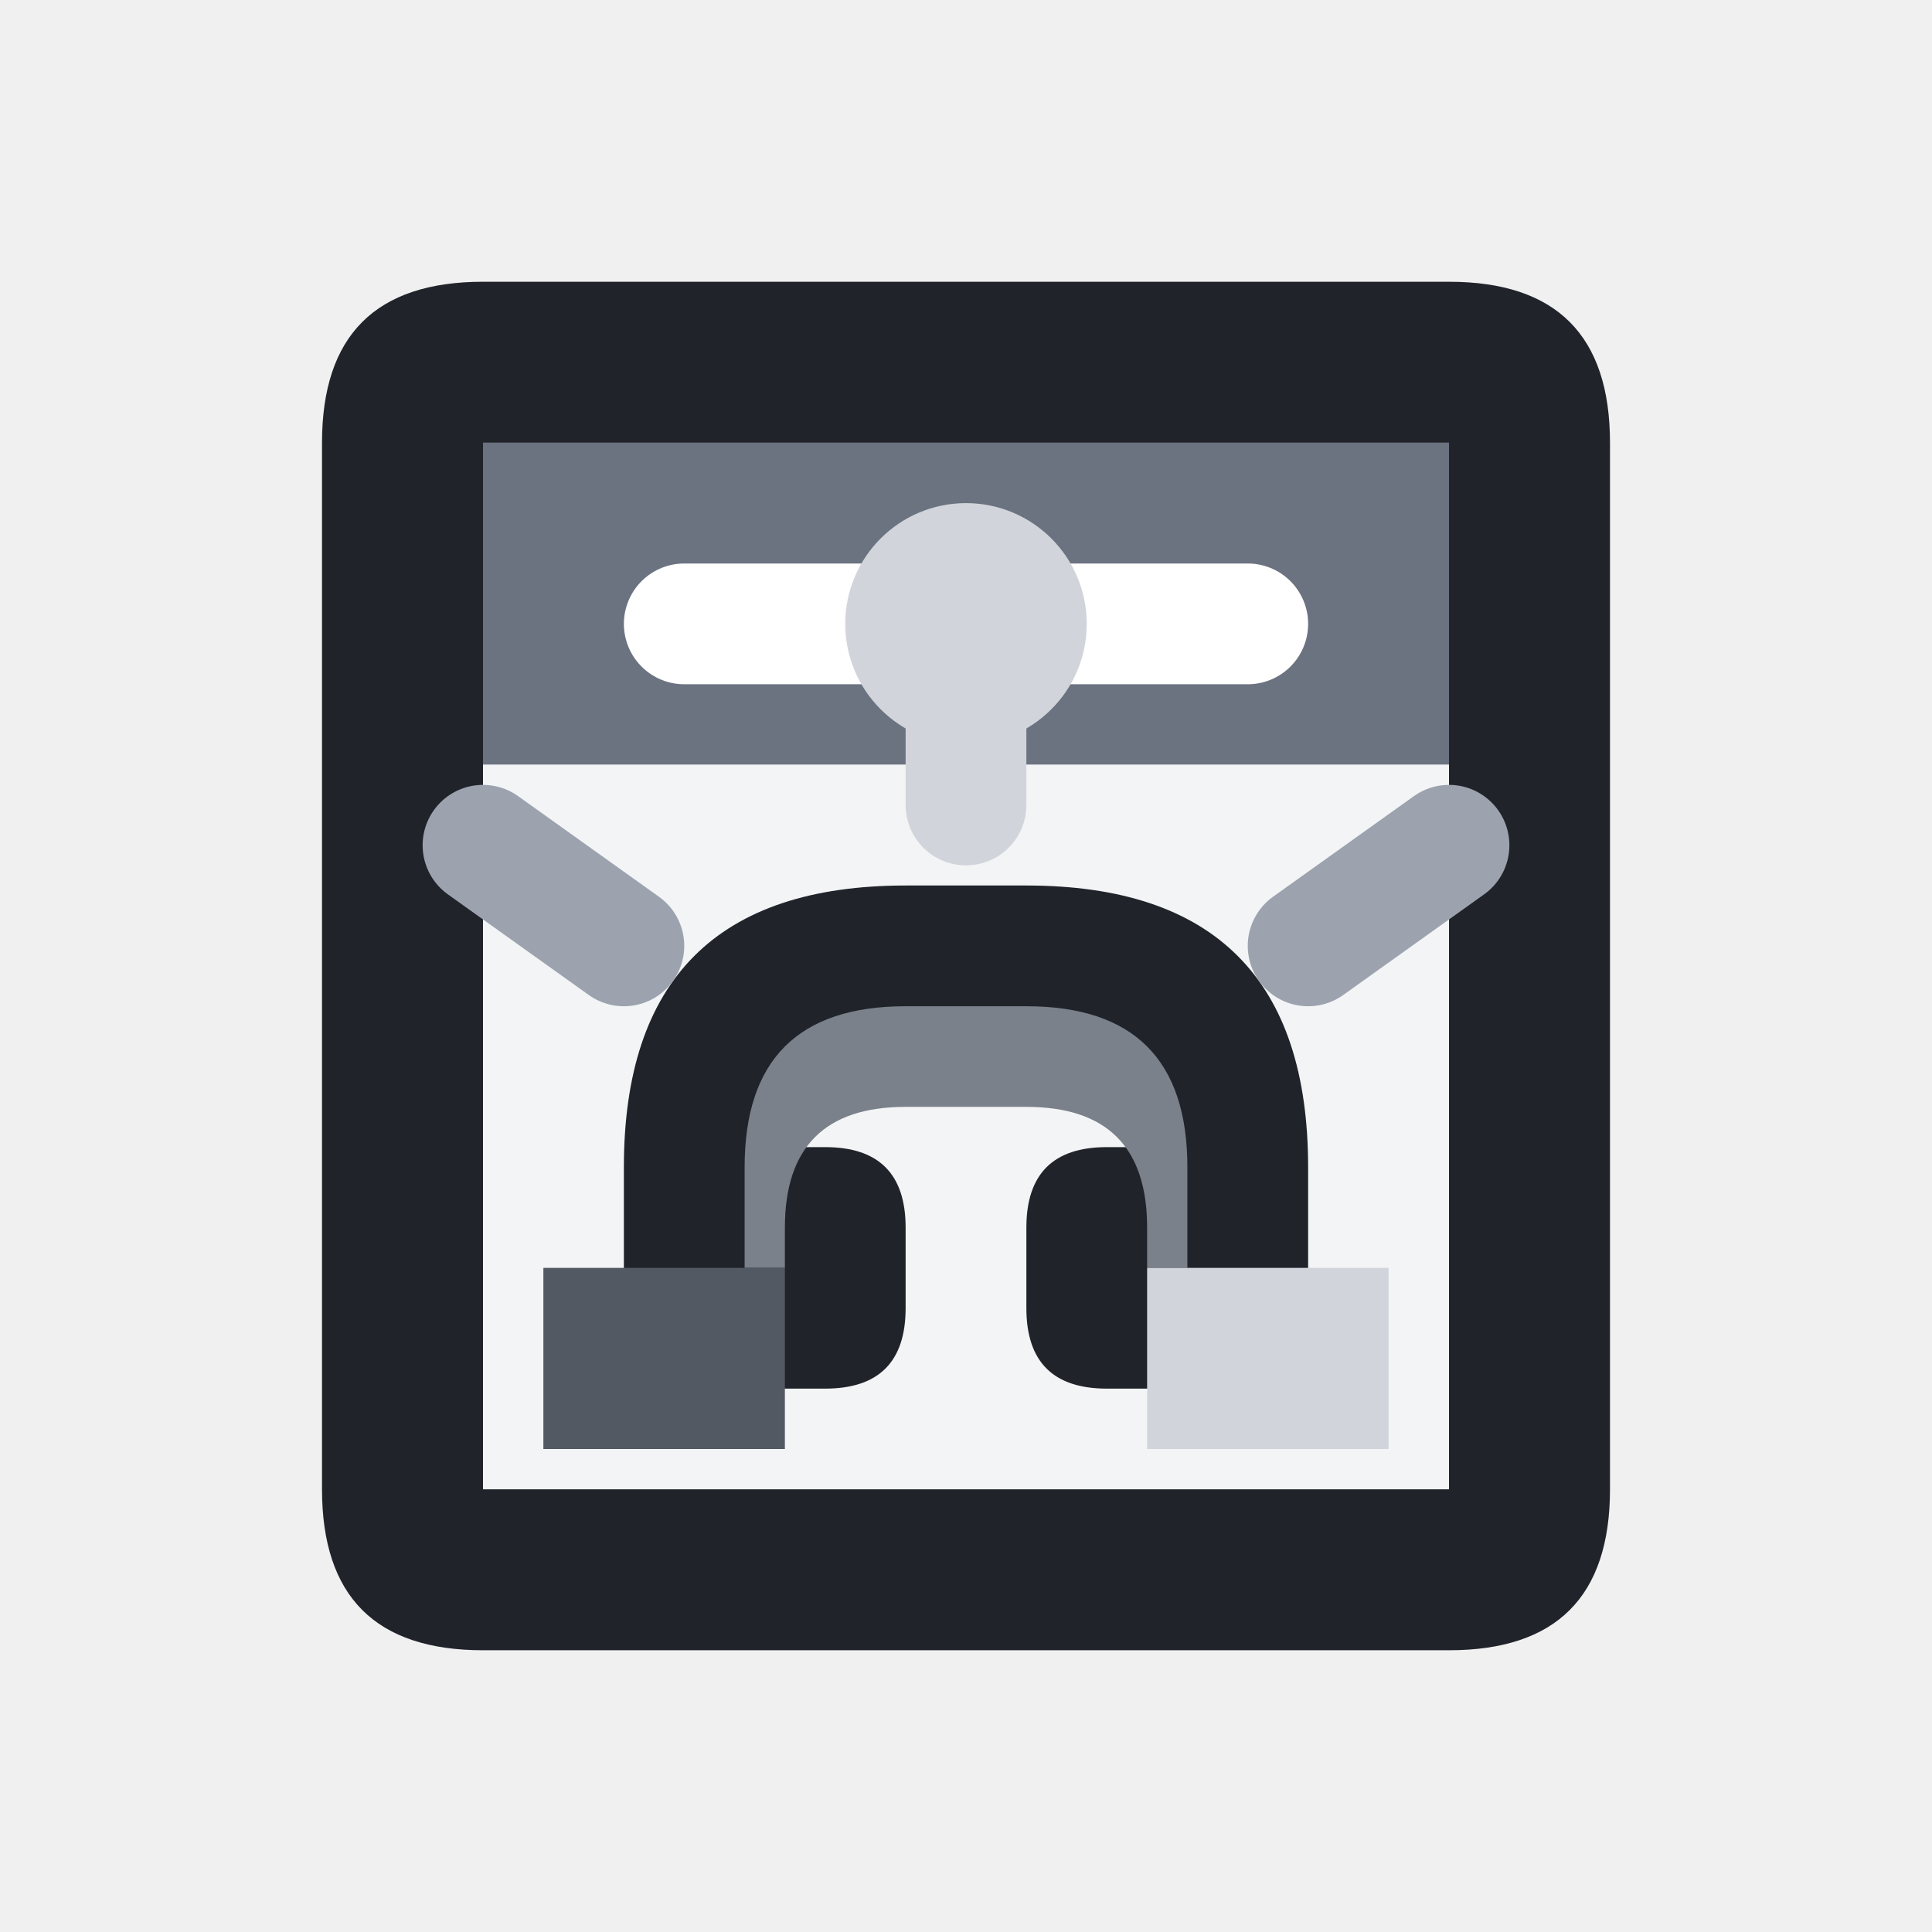
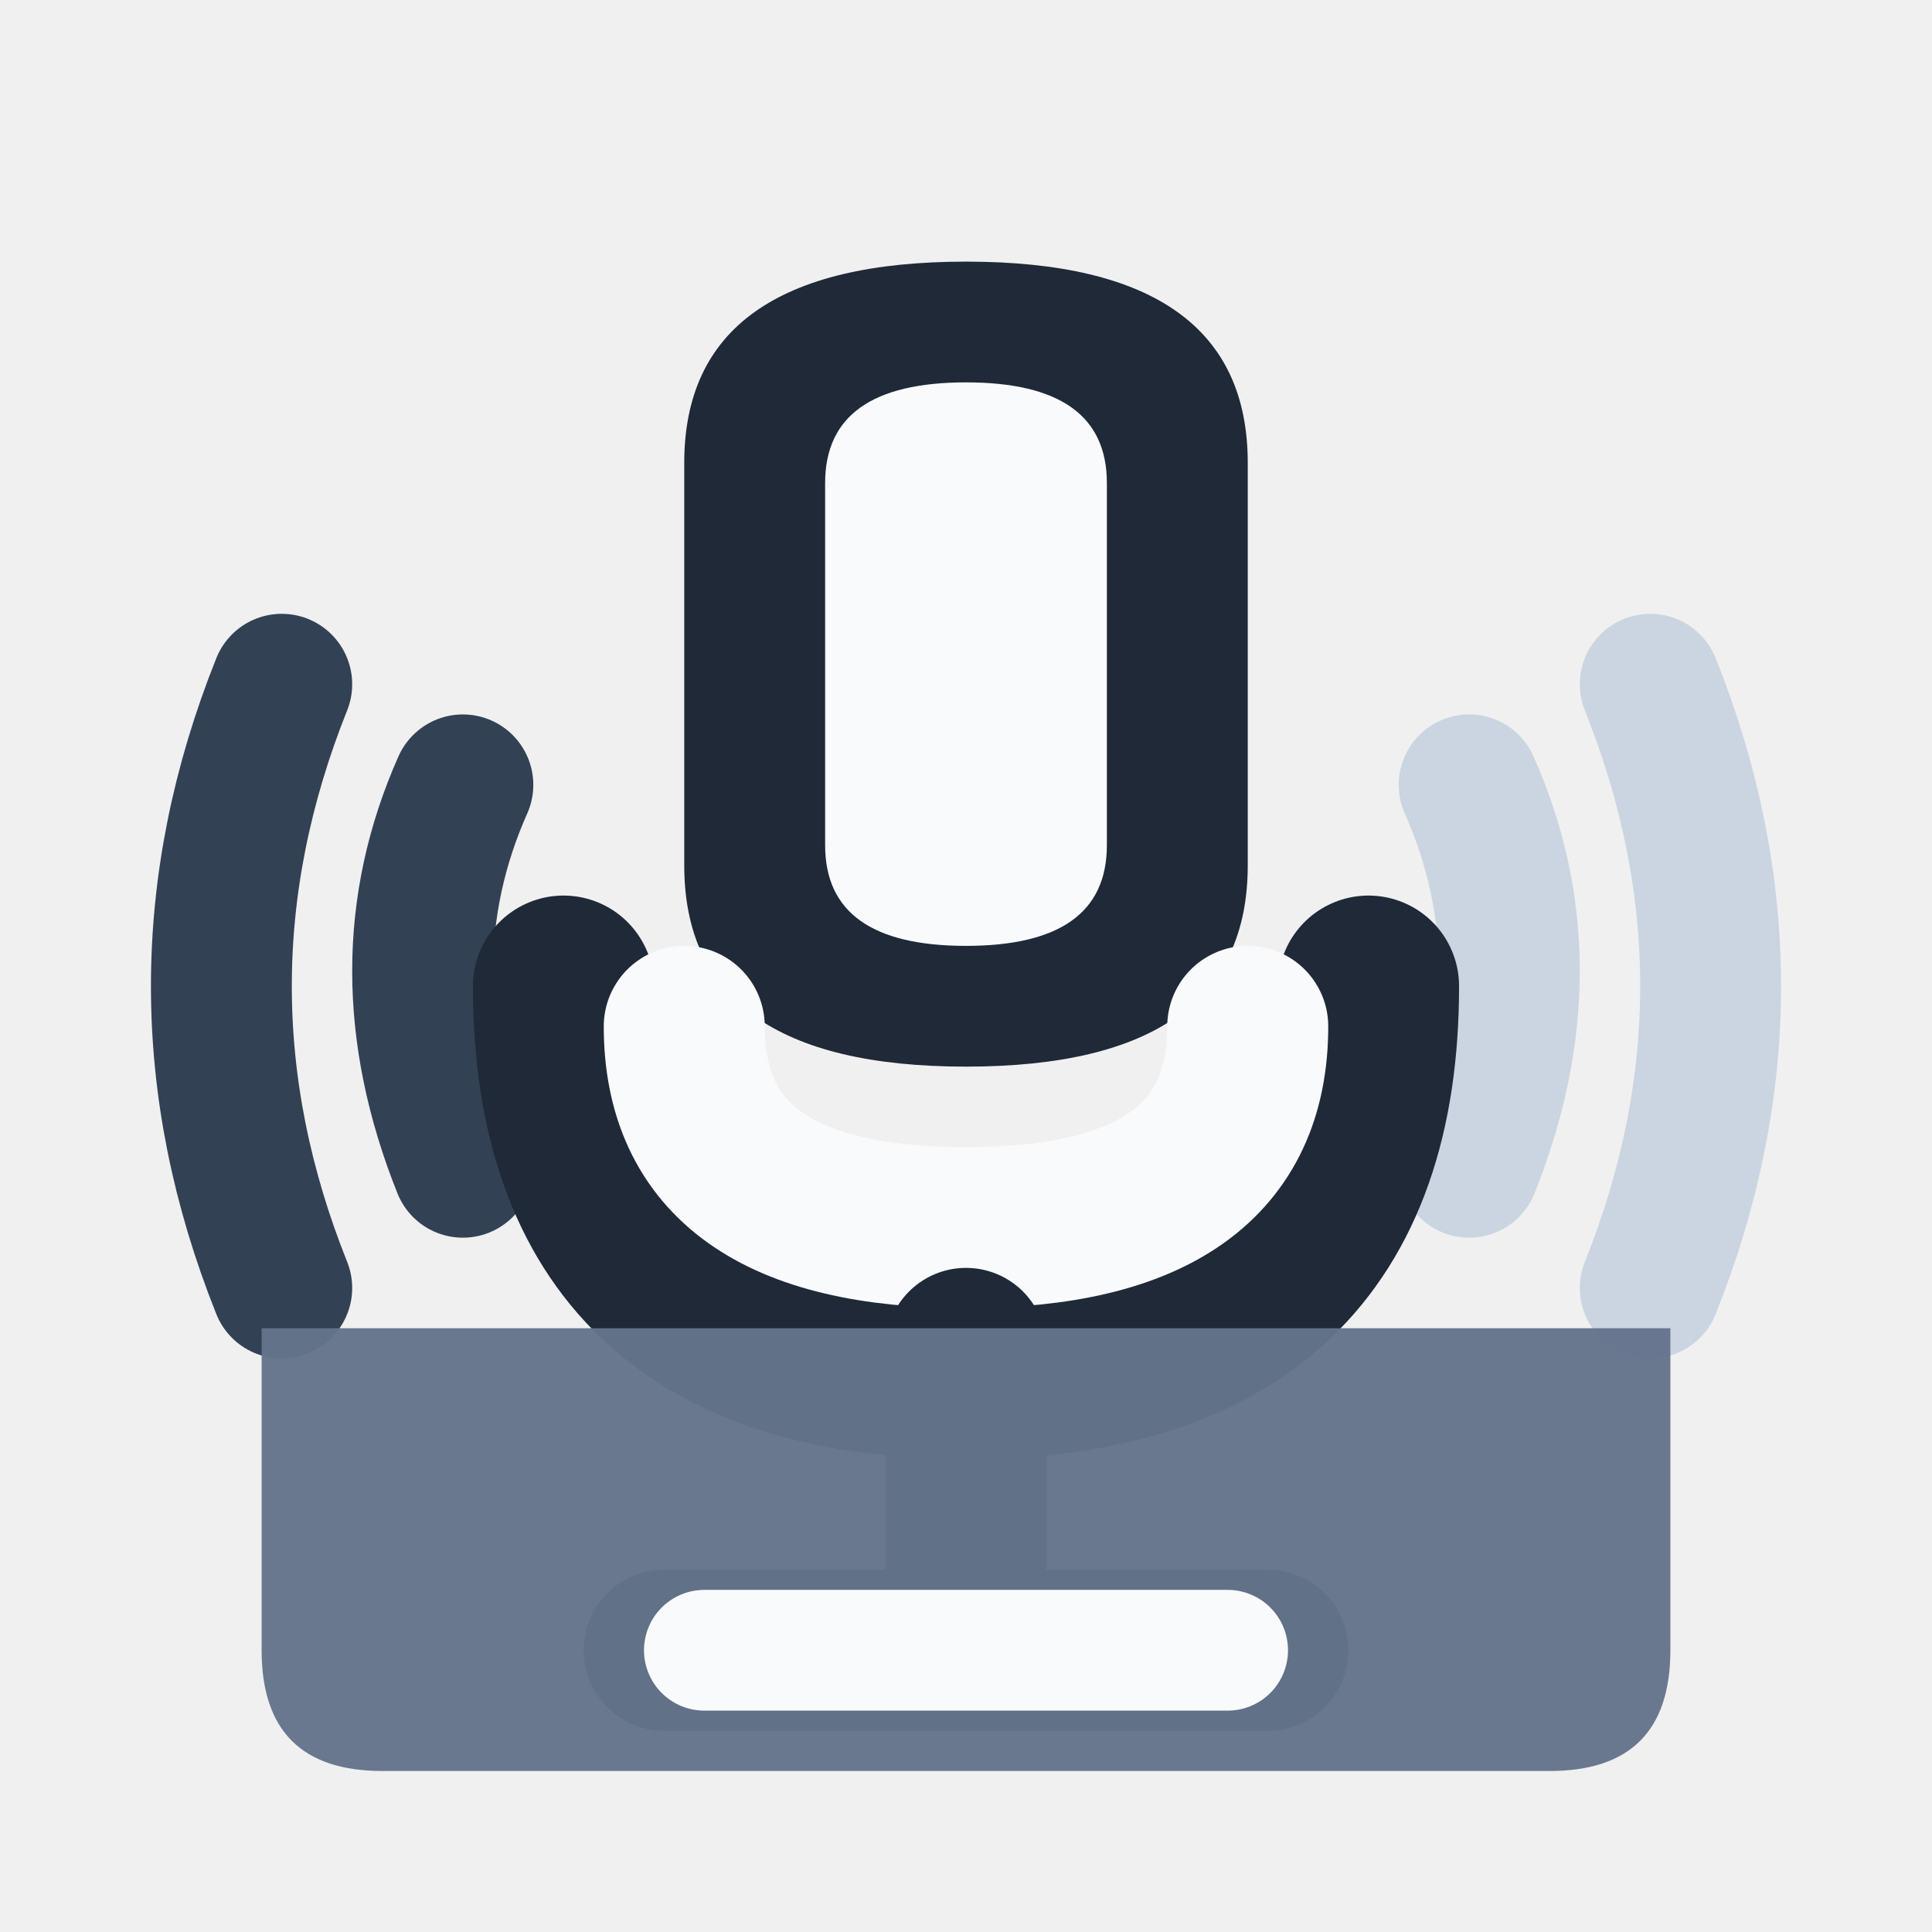
<svg xmlns="http://www.w3.org/2000/svg" viewBox="0 0 96 96" width="96" height="96" role="img" aria-labelledby="title desc">
-   <path d="M16 22Q16 14 24 14H72Q80 14 80 22V74Q80 82 72 82H24Q16 82 16 74Z" fill="#20242a" />
-   <path d="M24 22H72V74H24Z" fill="#ffffff" />
-   <path d="M24 22H72V38H24Z" fill="#6b7280" />
-   <path d="M24 38H72V74H24Z" fill="#f3f4f6" />
-   <path d="M34 31H62" stroke="#ffffff" stroke-width="6" stroke-linecap="round" />
-   <path d="M31 58Q31 44 45 44H51Q65 44 65 58V64Q65 69 60 69H55Q51 69 51 65V61Q51 57 55 57H58Q57 51 51 51H45Q39 51 38 57H41Q45 57 45 61V65Q45 69 41 69H36Q31 69 31 64Z" fill="#20242a" />
-   <path d="M37 58Q37 50 45 50H51Q59 50 59 58V63H57V61Q57 55 51 55H45Q39 55 39 61V63H37Z" fill="#7b818b" />
-   <path d="M27 63H39V72H27Z" fill="#535963" />
-   <path d="M57 63H69V72H57Z" fill="#d1d5db" />
-   <path d="M48 40V31" stroke="#d1d5db" stroke-width="6" stroke-linecap="round" />
-   <path d="M31 47L24 42M65 47L72 42" stroke="#9ca3af" stroke-width="6" stroke-linecap="round" />
-   <circle cx="48" cy="31" r="6" fill="#d1d5db" />
+   <path d="M34 23Q34 13 48 13Q62 13 62 23V43Q62 53 48 53Q34 53 34 43Z" fill="#1f2937" />
+   <path d="M41 24Q41 19 48 19Q55 19 55 24V42Q55 47 48 47Q41 47 41 42Z" fill="#f8fafc" />
+   <path d="M23 39Q19 48 23 58" fill="none" stroke="#334155" stroke-width="7" stroke-linecap="round" />
+   <path d="M14 34Q8 49 14 64" fill="none" stroke="#334155" stroke-width="7" stroke-linecap="round" />
+   <path d="M73 39Q77 48 73 58" fill="none" stroke="#cbd5e1" stroke-width="7" stroke-linecap="round" />
+   <path d="M82 34Q88 49 82 64" fill="none" stroke="#cbd5e1" stroke-width="7" stroke-linecap="round" />
+   <path d="M28 49Q28 68 48 68Q68 68 68 49" fill="none" stroke="#1f2937" stroke-width="9" stroke-linecap="round" />
+   <path d="M34 51Q34 61 48 61Q62 61 62 51" fill="none" stroke="#f8fafc" stroke-width="8" stroke-linecap="round" />
+   <path d="M48 67V78" stroke="#1f2937" stroke-width="8" stroke-linecap="round" />
+   <path d="M33 82H63" stroke="#1f2937" stroke-width="8" stroke-linecap="round" />
+   <path d="M13 66H83V82Q83 88 77 88H19Q13 88 13 82Z" fill="#64748b" opacity=".96" />
+   <path d="M35 82H61" stroke="#f8fafc" stroke-width="6" stroke-linecap="round" />
</svg>
